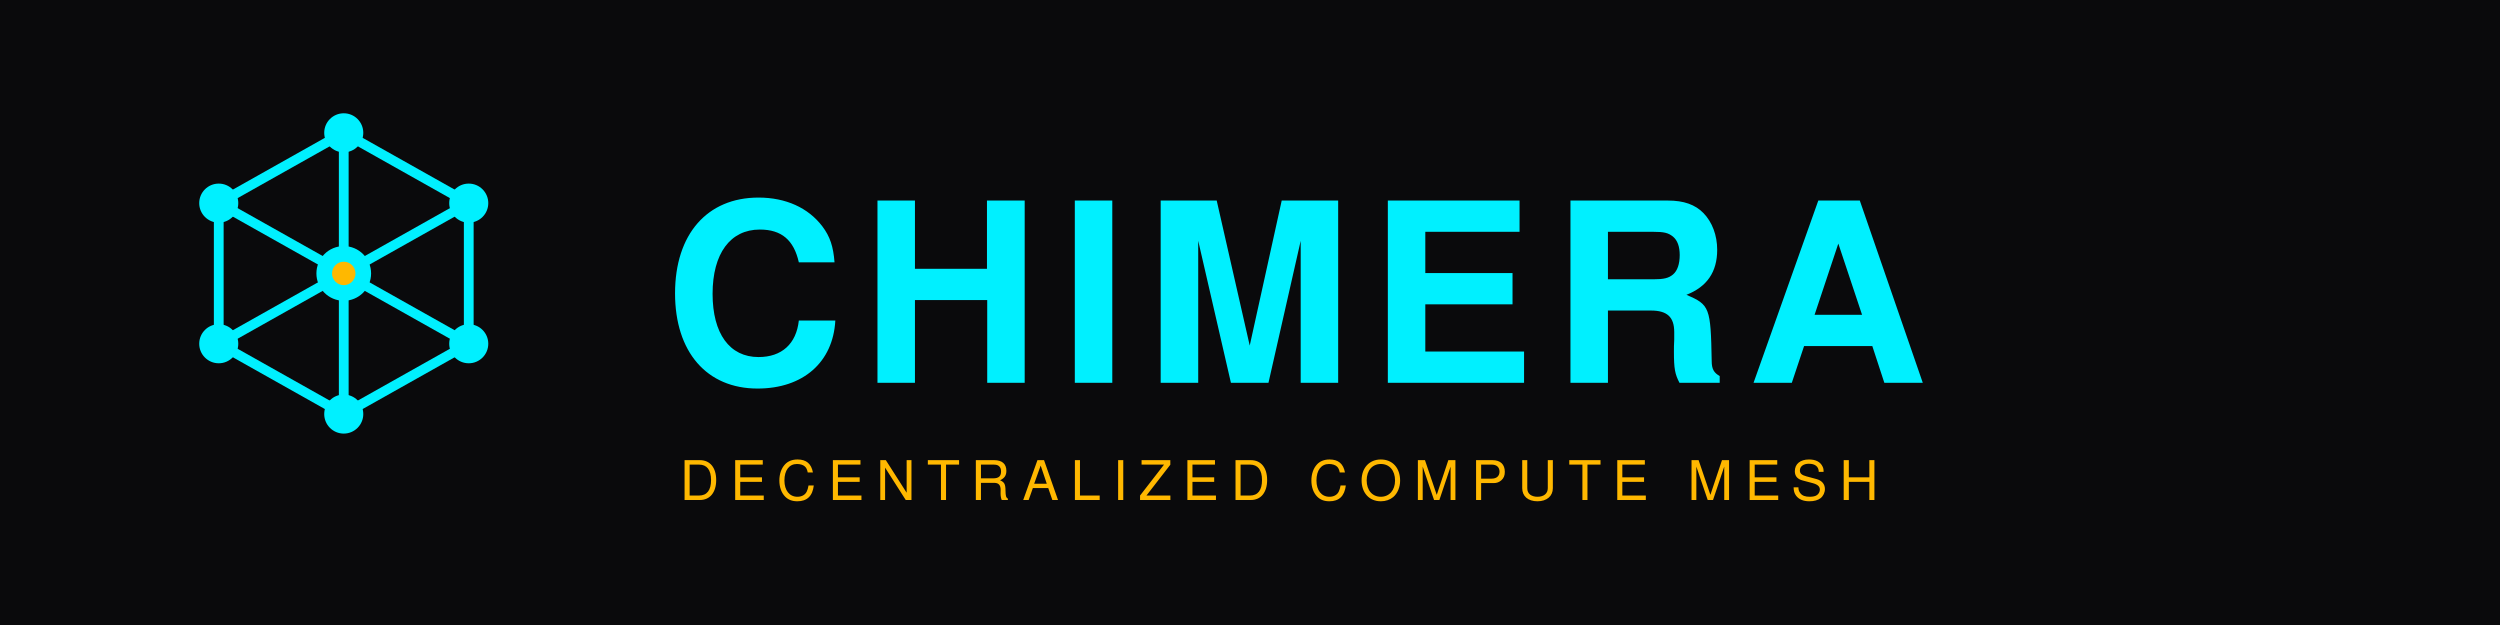
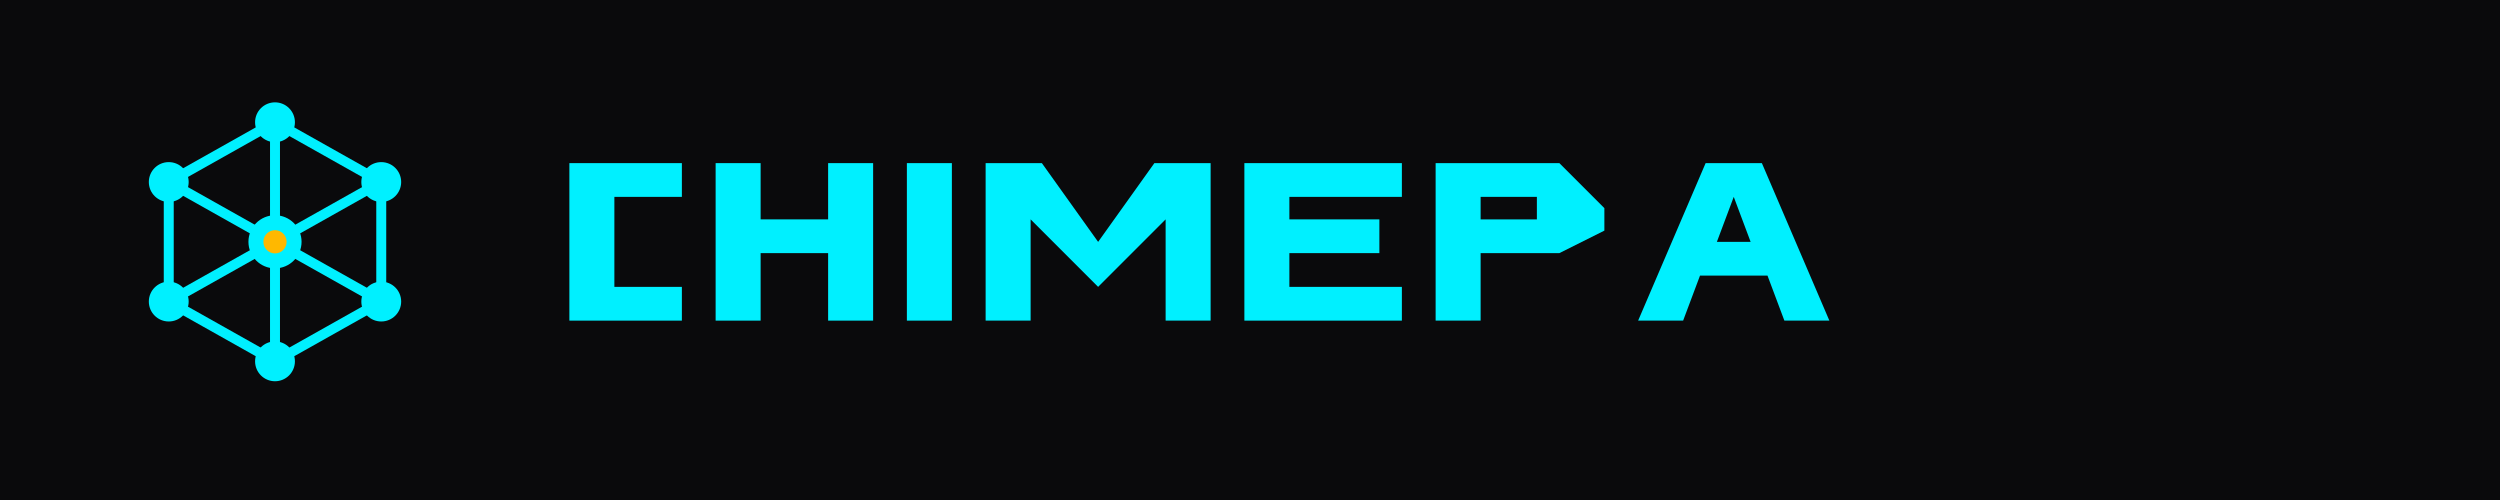
- <svg xmlns="http://www.w3.org/2000/svg" viewBox="0 0 640 160" role="img" aria-label="Chimera horizontal lockup">
-   <rect width="640" height="160" fill="#0A0A0C" />
-   <g transform="translate(24,16) scale(1.0)">
-     <g fill="none" stroke="#00F0FF" stroke-width="2.5" stroke-linecap="round">
+ <svg xmlns="http://www.w3.org/2000/svg" width="640" height="128" viewBox="0 0 640 128" role="img" aria-label="Chimera horizontal lockup">
+   <rect width="640" height="128" fill="#0A0A0C" />
+   <g transform="translate(16,16) scale(0.85)">
+     <g fill="none" stroke="#00F0FF" stroke-width="3" stroke-linecap="round">
      <path d="M64 18 L96 36 L96 72 L64 90 L32 72 L32 36 Z" />
      <path d="M64 18 L64 90" />
      <path d="M32 36 L96 72" />
      <path d="M96 36 L32 72" />
    </g>
    <g fill="#00F0FF">
-       <circle cx="64" cy="18" r="5" />
-       <circle cx="96" cy="36" r="5" />
-       <circle cx="96" cy="72" r="5" />
-       <circle cx="64" cy="90" r="5" />
-       <circle cx="32" cy="72" r="5" />
-       <circle cx="32" cy="36" r="5" />
-       <circle cx="64" cy="54" r="7" />
+       <circle cx="64" cy="18" r="6" />
+       <circle cx="96" cy="36" r="6" />
+       <circle cx="96" cy="72" r="6" />
+       <circle cx="64" cy="90" r="6" />
+       <circle cx="32" cy="72" r="6" />
+       <circle cx="32" cy="36" r="6" />
+       <circle cx="64" cy="54" r="8" />
    </g>
-     <circle cx="64" cy="54" r="3" fill="#FFB800" />
+     <circle cx="64" cy="54" r="3.5" fill="#FFB800" />
  </g>
-   <text x="170" y="98" font-family="Segoe UI, Helvetica, Arial, sans-serif" font-size="64" font-weight="700" fill="#00F0FF" letter-spacing="4">CHIMERA</text>
-   <text x="174" y="128" font-family="Segoe UI, Helvetica, Arial, sans-serif" font-size="14" fill="#FFB800" letter-spacing="3">DECENTRALIZED COMPUTE MESH</text>
+   <g fill="#00F0FF" transform="translate(140,36) scale(0.72)">
+     <path d="M8 8 H48 V20 H24 V52 H48 V64 H8 Z" />
+     <path d="M60 8 H76 V28 H100 V8 H116 V64 H100 V40 H76 V64 H60 Z" />
+     <path d="M128 8 H144 V64 H128 Z" />
+     <path d="M156 64 V8 H176 L196 36 L216 8 H236 V64 H220 V28 L196 52 L172 28 V64 Z" />
+     <path d="M248 8 H304 V20 H264 V28 H296 V40 H264 V52 H304 V64 H248 Z" />
+     <path d="M316 8 H360 L376 24 V32 L360 40 H332 V64 H316 Z M332 20 V28 H352 V20 Z" />
+     <path d="M388 64 L412 8 H432 L456 64 H440 L434 48 H410 L404 64 Z M416 36 H428 L422 20 Z" />
+   </g>
</svg>
